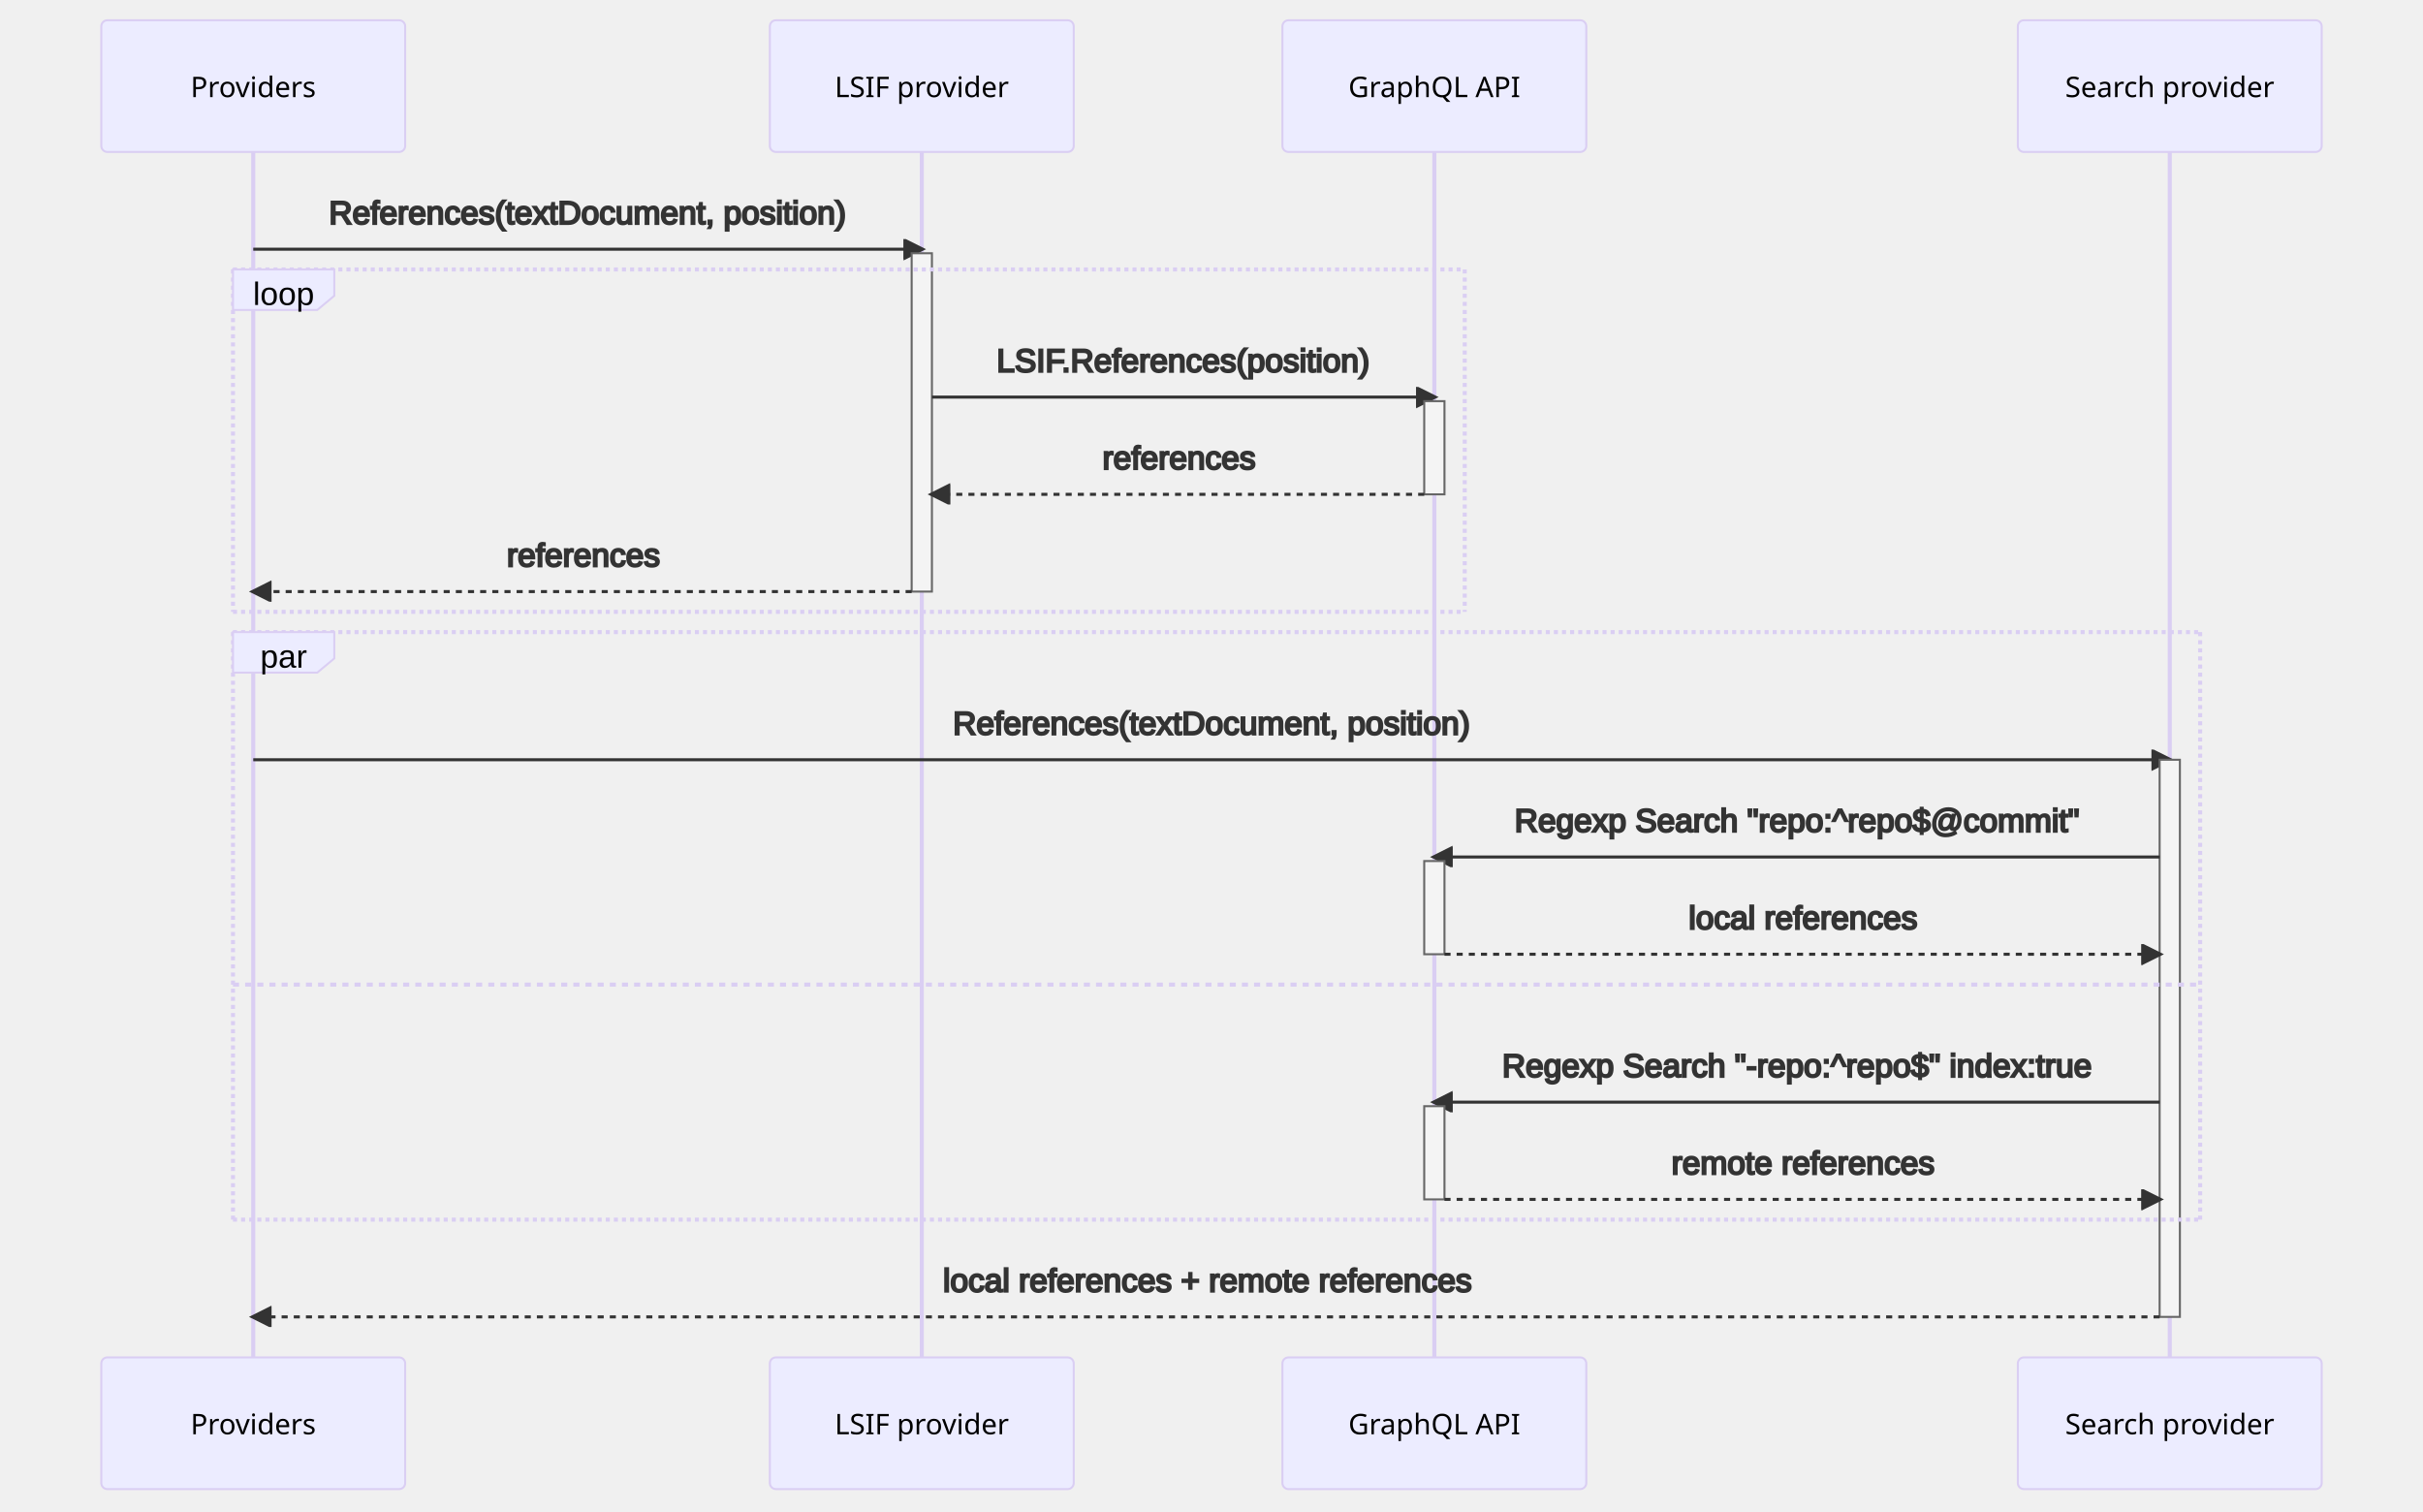
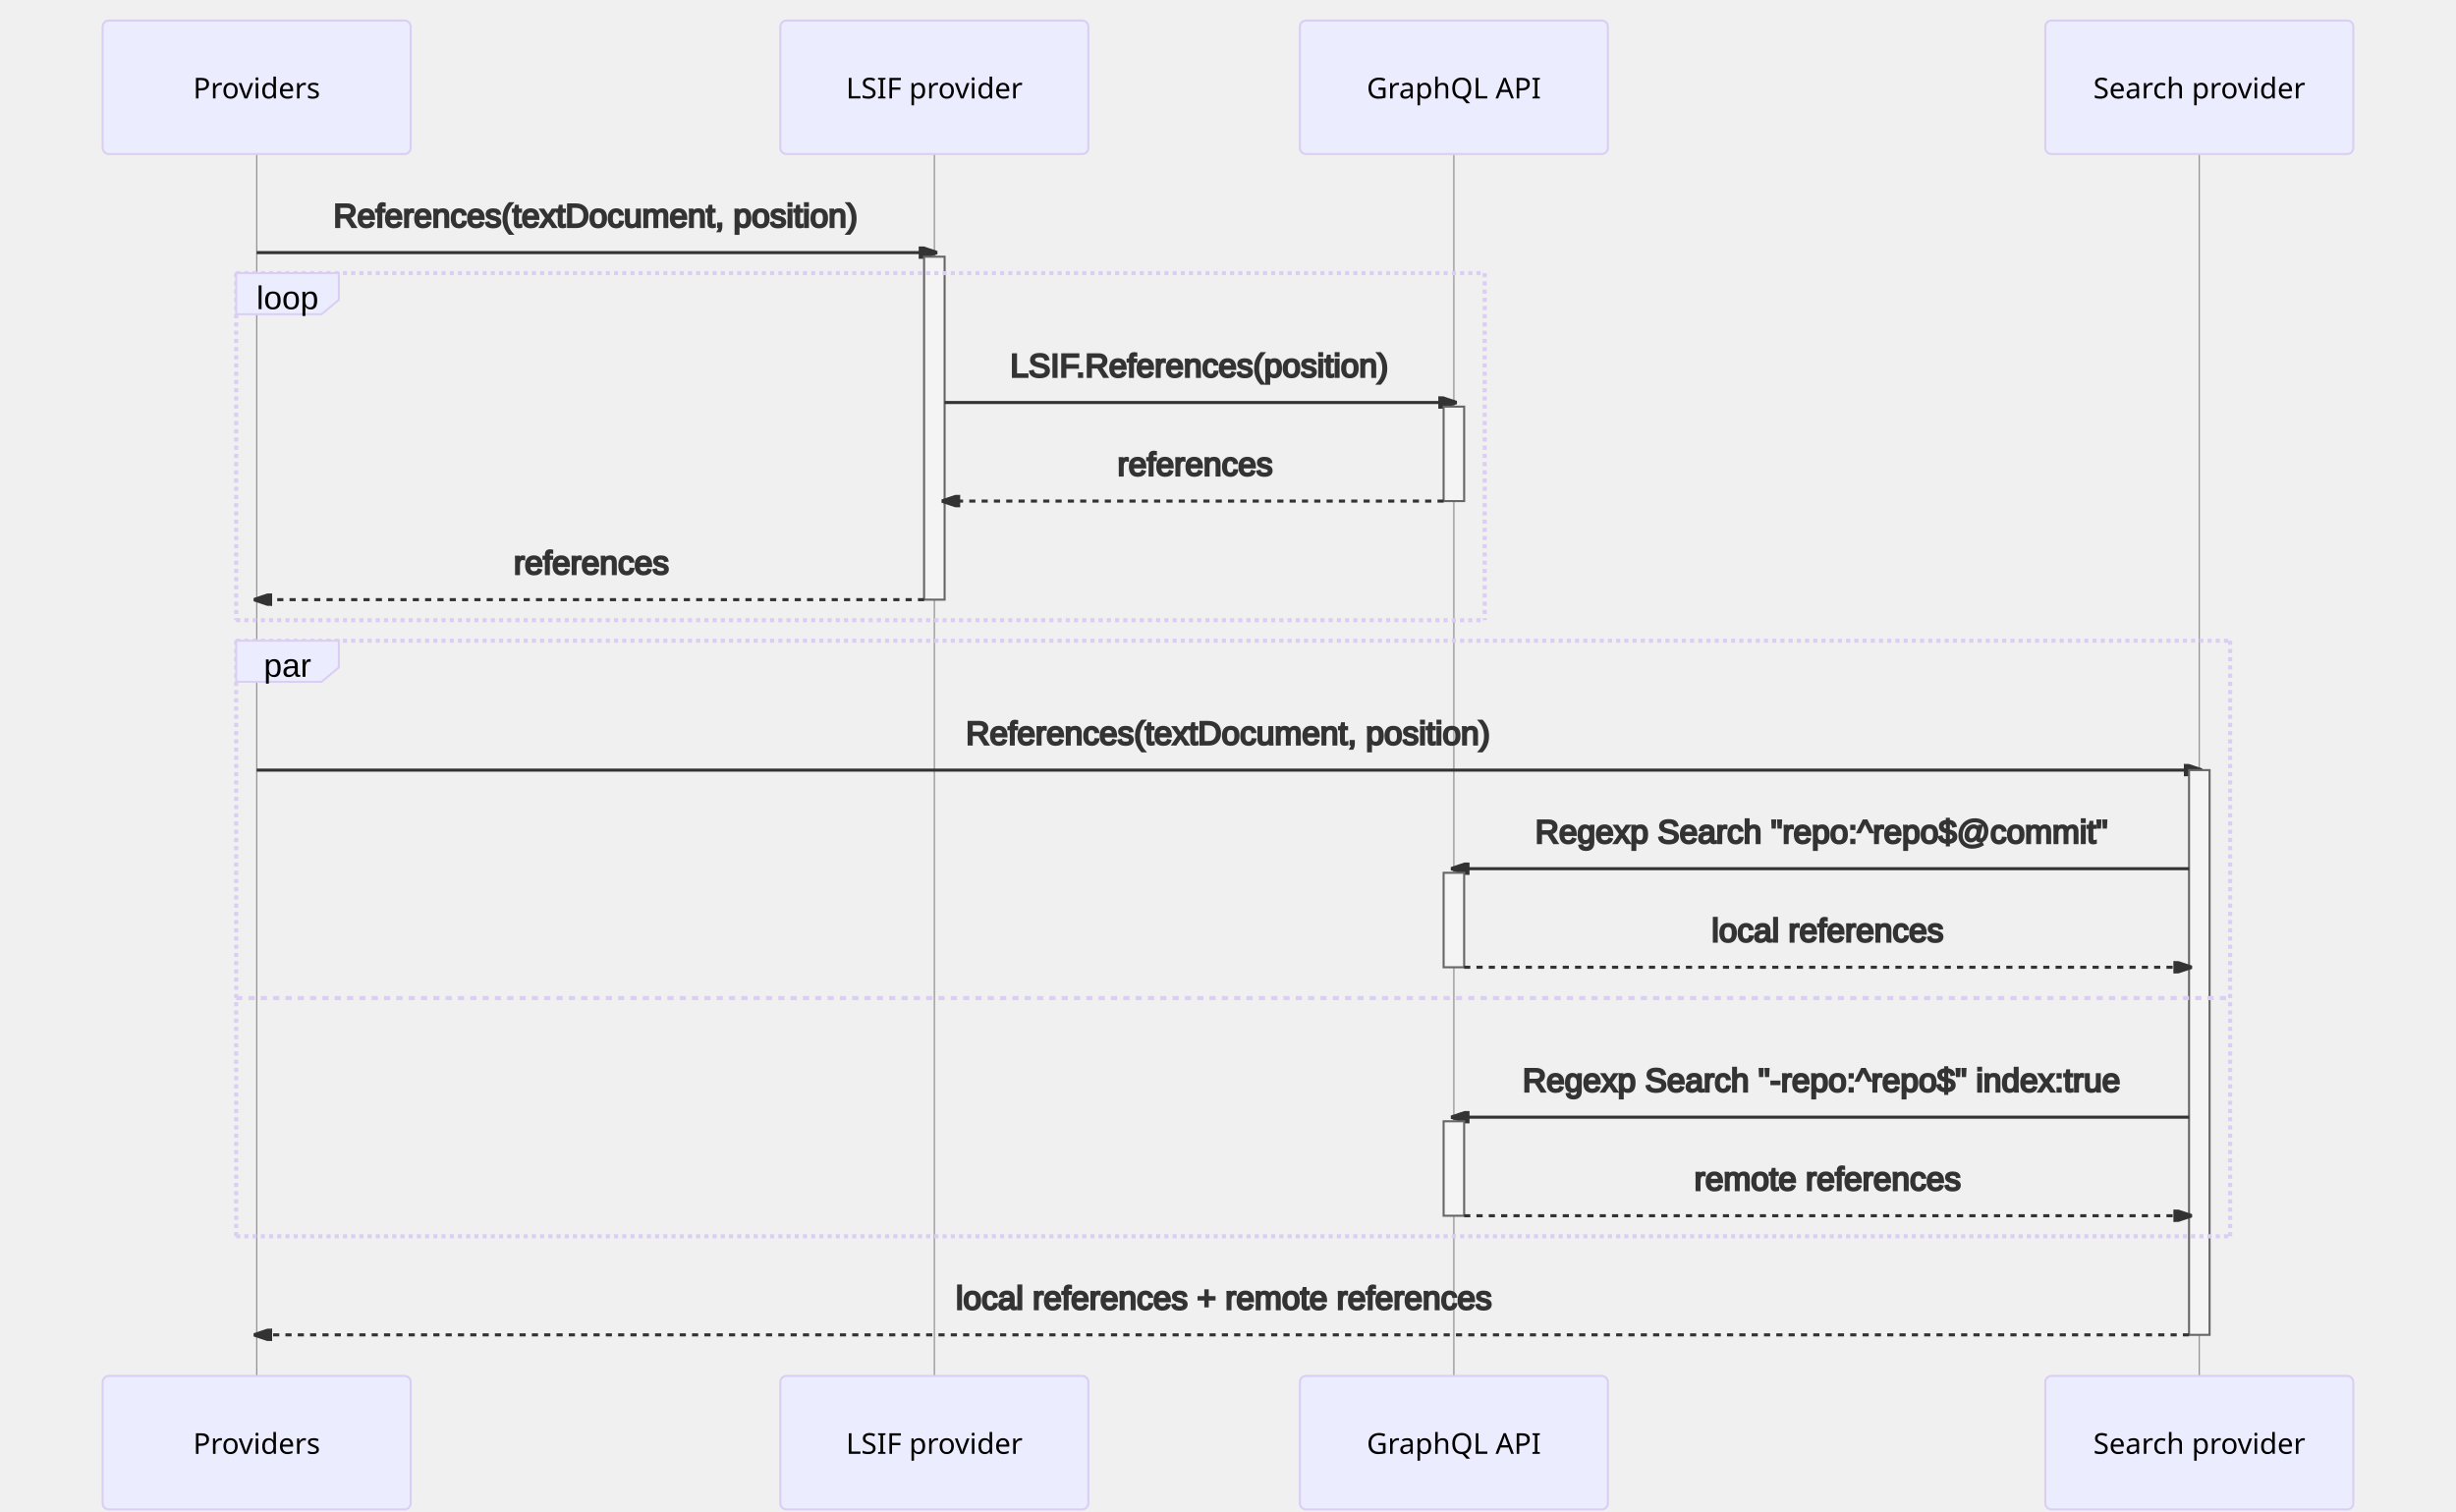
- <svg xmlns="http://www.w3.org/2000/svg" id="mermaid-extension-references" width="100%" height="746" style="max-width: 1196px;" viewBox="-50 -10 1196 746">
-   <style>#mermaid-extension-references {font-family:"trebuchet ms",verdana,arial,sans-serif;font-size:16px;fill:#333;}#mermaid-extension-references .error-icon{fill:#552222;}#mermaid-extension-references .error-text{fill:#552222;stroke:#552222;}#mermaid-extension-references .edge-thickness-normal{stroke-width:2px;}#mermaid-extension-references .edge-thickness-thick{stroke-width:3.5px;}#mermaid-extension-references .edge-pattern-solid{stroke-dasharray:0;}#mermaid-extension-references .edge-pattern-dashed{stroke-dasharray:3;}#mermaid-extension-references .edge-pattern-dotted{stroke-dasharray:2;}#mermaid-extension-references .marker{fill:#333333;stroke:#333333;}#mermaid-extension-references .marker.cross{stroke:#333333;}#mermaid-extension-references svg{font-family:"trebuchet ms",verdana,arial,sans-serif;font-size:16px;}#mermaid-extension-references .actor{stroke:hsl(259.626, 59.777%, 87.902%);fill:#ECECFF;}#mermaid-extension-references text.actor&gt;tspan{fill:black;stroke:none;}#mermaid-extension-references .actor-line{stroke:grey;}#mermaid-extension-references .messageLine0{stroke-width:1.5;stroke-dasharray:none;stroke:#333;}#mermaid-extension-references .messageLine1{stroke-width:1.5;stroke-dasharray:2,2;stroke:#333;}#mermaid-extension-references #arrowhead path{fill:#333;stroke:#333;}#mermaid-extension-references .sequenceNumber{fill:white;}#mermaid-extension-references #sequencenumber{fill:#333;}#mermaid-extension-references #crosshead path{fill:#333;stroke:#333;}#mermaid-extension-references .messageText{fill:#333;stroke:#333;}#mermaid-extension-references .labelBox{stroke:hsl(259.626, 59.777%, 87.902%);fill:#ECECFF;}#mermaid-extension-references .labelText,#mermaid-extension-references .labelText&gt;tspan{fill:black;stroke:none;}#mermaid-extension-references .loopText,#mermaid-extension-references .loopText&gt;tspan{fill:black;stroke:none;}#mermaid-extension-references .loopLine{stroke-width:2px;stroke-dasharray:2,2;stroke:hsl(259.626, 59.777%, 87.902%);fill:hsl(259.626, 59.777%, 87.902%);}#mermaid-extension-references .note{stroke:#aaaa33;fill:#fff5ad;}#mermaid-extension-references .noteText,#mermaid-extension-references .noteText&gt;tspan{fill:black;stroke:none;}#mermaid-extension-references .activation0{fill:#f4f4f4;stroke:#666;}#mermaid-extension-references .activation1{fill:#f4f4f4;stroke:#666;}#mermaid-extension-references .activation2{fill:#f4f4f4;stroke:#666;}#mermaid-extension-references .actorPopupMenu{position:absolute;}#mermaid-extension-references .actorPopupMenuPanel{position:absolute;fill:#ECECFF;box-shadow:0px 8px 16px 0px rgba(0,0,0,0.2);filter:drop-shadow(3px 5px 2px rgb(0 0 0 / 0.4));}#mermaid-extension-references .actor-man line{stroke:hsl(259.626, 59.777%, 87.902%);fill:#ECECFF;}#mermaid-extension-references .actor-man circle,#mermaid-extension-references line{stroke:hsl(259.626, 59.777%, 87.902%);fill:#ECECFF;stroke-width:2px;}#mermaid-extension-references :root{--mermaid-font-family:"trebuchet ms",verdana,arial,sans-serif;}</style>
+ <svg xmlns="http://www.w3.org/2000/svg" id="mermaid-extension-references" width="100%" height="100%" style="max-width:1196px;" viewBox="-50 -10 1196 736">
+   <style>#mermaid-extension-references{font-family:"trebuchet ms",verdana,arial;font-size:16px;fill:#333;}#mermaid-extension-references .error-icon{fill:#552222;}#mermaid-extension-references .error-text{fill:#552222;stroke:#552222;}#mermaid-extension-references .edge-thickness-normal{stroke-width:2px;}#mermaid-extension-references .edge-thickness-thick{stroke-width:3.5px;}#mermaid-extension-references .edge-pattern-solid{stroke-dasharray:0;}#mermaid-extension-references .edge-pattern-dashed{stroke-dasharray:3;}#mermaid-extension-references .edge-pattern-dotted{stroke-dasharray:2;}#mermaid-extension-references .marker{fill:#333333;}#mermaid-extension-references .marker.cross{stroke:#333333;}#mermaid-extension-references svg{font-family:"trebuchet ms",verdana,arial;font-size:16px;}#mermaid-extension-references .actor{stroke:hsl(259.626,59.777%,87.902%);fill:#ECECFF;}#mermaid-extension-references text.actor &gt; tspan{fill:black;stroke:none;}#mermaid-extension-references .actor-line{stroke:grey;}#mermaid-extension-references .messageLine0{stroke-width:1.5;stroke-dasharray:none;stroke:#333;}#mermaid-extension-references .messageLine1{stroke-width:1.5;stroke-dasharray:2,2;stroke:#333;}#mermaid-extension-references #arrowhead path{fill:#333;stroke:#333;}#mermaid-extension-references .sequenceNumber{fill:white;}#mermaid-extension-references #sequencenumber{fill:#333;}#mermaid-extension-references #crosshead path{fill:#333;stroke:#333;}#mermaid-extension-references .messageText{fill:#333;stroke:#333;}#mermaid-extension-references .labelBox{stroke:hsl(259.626,59.777%,87.902%);fill:#ECECFF;}#mermaid-extension-references .labelText,#mermaid-extension-references .labelText &gt; tspan{fill:black;stroke:none;}#mermaid-extension-references .loopText,#mermaid-extension-references .loopText &gt; tspan{fill:black;stroke:none;}#mermaid-extension-references .loopLine{stroke-width:2px;stroke-dasharray:2,2;stroke:hsl(259.626,59.777%,87.902%);fill:hsl(259.626,59.777%,87.902%);}#mermaid-extension-references .note{stroke:#aaaa33;fill:#fff5ad;}#mermaid-extension-references .noteText,#mermaid-extension-references .noteText &gt; tspan{fill:black;stroke:none;}#mermaid-extension-references .activation0{fill:#f4f4f4;stroke:#666;}#mermaid-extension-references .activation1{fill:#f4f4f4;stroke:#666;}#mermaid-extension-references .activation2{fill:#f4f4f4;stroke:#666;}#mermaid-extension-references:root{--mermaid-font-family:"trebuchet ms",verdana,arial;}#mermaid-extension-references sequence{fill:apa;}</style>
  <g />
-   <defs>
-     <symbol id="computer" width="24" height="24">
-       <path transform="scale(.5)" d="M2 2v13h20v-13h-20zm18 11h-16v-9h16v9zm-10.228 6l.466-1h3.524l.467 1h-4.457zm14.228 3h-24l2-6h2.104l-1.33 4h18.45l-1.297-4h2.073l2 6zm-5-10h-14v-7h14v7z" />
-     </symbol>
-   </defs>
-   <defs>
-     <symbol id="database" fill-rule="evenodd" clip-rule="evenodd">
-       <path transform="scale(.5)" d="M12.258.001l.256.004.255.005.253.008.251.01.249.012.247.015.246.016.242.019.241.02.239.023.236.024.233.027.231.028.229.031.225.032.223.034.22.036.217.038.214.04.211.041.208.043.205.045.201.046.198.048.194.05.191.051.187.053.183.054.18.056.175.057.172.059.168.06.163.061.16.063.155.064.15.066.074.033.073.033.071.034.07.034.069.035.068.035.067.035.066.035.064.036.064.036.062.036.06.036.06.037.058.037.058.037.055.038.055.038.053.038.052.038.051.039.05.039.048.039.047.039.045.04.044.04.043.04.041.04.04.041.039.041.037.041.036.041.034.041.033.042.032.042.03.042.029.042.027.042.026.043.024.043.023.043.021.043.02.043.018.044.017.043.015.044.013.044.012.044.011.045.009.044.007.045.006.045.004.045.002.045.001.045v17l-.001.045-.002.045-.004.045-.006.045-.007.045-.009.044-.011.045-.012.044-.013.044-.015.044-.017.043-.018.044-.02.043-.021.043-.023.043-.024.043-.026.043-.027.042-.029.042-.03.042-.032.042-.033.042-.034.041-.036.041-.037.041-.039.041-.04.041-.041.04-.043.04-.044.04-.045.04-.047.039-.048.039-.05.039-.051.039-.052.038-.053.038-.055.038-.055.038-.058.037-.058.037-.06.037-.06.036-.062.036-.064.036-.064.036-.066.035-.067.035-.068.035-.069.035-.07.034-.071.034-.073.033-.074.033-.15.066-.155.064-.16.063-.163.061-.168.06-.172.059-.175.057-.18.056-.183.054-.187.053-.191.051-.194.05-.198.048-.201.046-.205.045-.208.043-.211.041-.214.04-.217.038-.22.036-.223.034-.225.032-.229.031-.231.028-.233.027-.236.024-.239.023-.241.02-.242.019-.246.016-.247.015-.249.012-.251.01-.253.008-.255.005-.256.004-.258.001-.258-.001-.256-.004-.255-.005-.253-.008-.251-.01-.249-.012-.247-.015-.245-.016-.243-.019-.241-.02-.238-.023-.236-.024-.234-.027-.231-.028-.228-.031-.226-.032-.223-.034-.22-.036-.217-.038-.214-.04-.211-.041-.208-.043-.204-.045-.201-.046-.198-.048-.195-.05-.19-.051-.187-.053-.184-.054-.179-.056-.176-.057-.172-.059-.167-.06-.164-.061-.159-.063-.155-.064-.151-.066-.074-.033-.072-.033-.072-.034-.07-.034-.069-.035-.068-.035-.067-.035-.066-.035-.064-.036-.063-.036-.062-.036-.061-.036-.06-.037-.058-.037-.057-.037-.056-.038-.055-.038-.053-.038-.052-.038-.051-.039-.049-.039-.049-.039-.046-.039-.046-.04-.044-.04-.043-.04-.041-.04-.04-.041-.039-.041-.037-.041-.036-.041-.034-.041-.033-.042-.032-.042-.03-.042-.029-.042-.027-.042-.026-.043-.024-.043-.023-.043-.021-.043-.02-.043-.018-.044-.017-.043-.015-.044-.013-.044-.012-.044-.011-.045-.009-.044-.007-.045-.006-.045-.004-.045-.002-.045-.001-.045v-17l.001-.045.002-.045.004-.045.006-.045.007-.045.009-.044.011-.045.012-.044.013-.044.015-.044.017-.043.018-.044.02-.043.021-.043.023-.043.024-.043.026-.043.027-.042.029-.042.03-.042.032-.042.033-.042.034-.041.036-.041.037-.041.039-.041.04-.041.041-.04.043-.04.044-.04.046-.04.046-.039.049-.039.049-.039.051-.039.052-.038.053-.038.055-.038.056-.038.057-.037.058-.037.06-.037.061-.036.062-.036.063-.036.064-.036.066-.035.067-.035.068-.035.069-.035.07-.034.072-.034.072-.033.074-.033.151-.066.155-.064.159-.063.164-.061.167-.06.172-.059.176-.057.179-.056.184-.054.187-.053.19-.051.195-.05.198-.048.201-.046.204-.045.208-.043.211-.041.214-.04.217-.038.22-.036.223-.034.226-.032.228-.031.231-.028.234-.027.236-.024.238-.023.241-.02.243-.019.245-.016.247-.015.249-.012.251-.01.253-.008.255-.005.256-.004.258-.001.258.001zm-9.258 20.499v.01l.001.021.003.021.004.022.005.021.006.022.007.022.009.023.01.022.011.023.012.023.013.023.015.023.016.024.017.023.018.024.019.024.021.024.022.025.023.024.024.025.052.049.056.05.061.051.066.051.07.051.075.051.079.052.084.052.088.052.092.052.097.052.102.051.105.052.11.052.114.051.119.051.123.051.127.05.131.05.135.05.139.048.144.049.147.047.152.047.155.047.16.045.163.045.167.043.171.043.176.041.178.041.183.039.187.039.19.037.194.035.197.035.202.033.204.031.209.03.212.029.216.027.219.025.222.024.226.021.23.02.233.018.236.016.24.015.243.012.246.01.249.008.253.005.256.004.259.001.26-.001.257-.004.254-.005.25-.008.247-.011.244-.012.241-.014.237-.016.233-.018.231-.021.226-.021.224-.024.22-.026.216-.027.212-.028.21-.031.205-.031.202-.034.198-.034.194-.036.191-.037.187-.039.183-.04.179-.04.175-.042.172-.043.168-.044.163-.045.16-.046.155-.046.152-.047.148-.048.143-.049.139-.049.136-.05.131-.05.126-.05.123-.051.118-.052.114-.051.11-.052.106-.052.101-.052.096-.052.092-.052.088-.053.083-.051.079-.052.074-.052.07-.051.065-.051.06-.051.056-.05.051-.05.023-.024.023-.025.021-.024.02-.024.019-.024.018-.024.017-.024.015-.023.014-.024.013-.023.012-.023.01-.023.01-.022.008-.022.006-.022.006-.022.004-.022.004-.021.001-.021.001-.021v-4.127l-.077.055-.08.053-.083.054-.085.053-.087.052-.09.052-.093.051-.095.05-.097.05-.1.049-.102.049-.105.048-.106.047-.109.047-.111.046-.114.045-.115.045-.118.044-.12.043-.122.042-.124.042-.126.041-.128.04-.13.04-.132.038-.134.038-.135.037-.138.037-.139.035-.142.035-.143.034-.144.033-.147.032-.148.031-.15.03-.151.03-.153.029-.154.027-.156.027-.158.026-.159.025-.161.024-.162.023-.163.022-.165.021-.166.02-.167.019-.169.018-.169.017-.171.016-.173.015-.173.014-.175.013-.175.012-.177.011-.178.01-.179.008-.179.008-.181.006-.182.005-.182.004-.184.003-.184.002h-.37l-.184-.002-.184-.003-.182-.004-.182-.005-.181-.006-.179-.008-.179-.008-.178-.01-.176-.011-.176-.012-.175-.013-.173-.014-.172-.015-.171-.016-.17-.017-.169-.018-.167-.019-.166-.02-.165-.021-.163-.022-.162-.023-.161-.024-.159-.025-.157-.026-.156-.027-.155-.027-.153-.029-.151-.03-.15-.03-.148-.031-.146-.032-.145-.033-.143-.034-.141-.035-.14-.035-.137-.037-.136-.037-.134-.038-.132-.038-.13-.04-.128-.04-.126-.041-.124-.042-.122-.042-.12-.044-.117-.043-.116-.045-.113-.045-.112-.046-.109-.047-.106-.047-.105-.048-.102-.049-.1-.049-.097-.05-.095-.05-.093-.052-.09-.051-.087-.052-.085-.053-.083-.054-.08-.054-.077-.054v4.127zm0-5.654v.011l.001.021.003.021.004.021.005.022.006.022.007.022.009.022.01.022.011.023.012.023.013.023.015.024.016.023.017.024.018.024.019.024.021.024.022.024.023.025.024.024.052.05.056.05.061.05.066.051.07.051.075.052.079.051.084.052.088.052.092.052.097.052.102.052.105.052.11.051.114.051.119.052.123.05.127.051.131.05.135.049.139.049.144.048.147.048.152.047.155.046.16.045.163.045.167.044.171.042.176.042.178.04.183.04.187.038.19.037.194.036.197.034.202.033.204.032.209.03.212.028.216.027.219.025.222.024.226.022.23.02.233.018.236.016.24.014.243.012.246.01.249.008.253.006.256.003.259.001.26-.001.257-.003.254-.006.25-.008.247-.01.244-.012.241-.015.237-.016.233-.018.231-.02.226-.022.224-.024.22-.025.216-.027.212-.029.21-.03.205-.032.202-.033.198-.035.194-.036.191-.037.187-.039.183-.039.179-.041.175-.042.172-.043.168-.044.163-.045.16-.045.155-.047.152-.047.148-.048.143-.048.139-.05.136-.049.131-.05.126-.051.123-.051.118-.051.114-.052.11-.052.106-.052.101-.052.096-.052.092-.052.088-.052.083-.052.079-.052.074-.051.07-.052.065-.051.06-.05.056-.051.051-.049.023-.025.023-.024.021-.025.02-.024.019-.024.018-.024.017-.024.015-.023.014-.023.013-.024.012-.022.01-.023.01-.023.008-.022.006-.022.006-.022.004-.021.004-.022.001-.021.001-.021v-4.139l-.077.054-.08.054-.083.054-.085.052-.087.053-.09.051-.093.051-.095.051-.097.05-.1.049-.102.049-.105.048-.106.047-.109.047-.111.046-.114.045-.115.044-.118.044-.12.044-.122.042-.124.042-.126.041-.128.04-.13.039-.132.039-.134.038-.135.037-.138.036-.139.036-.142.035-.143.033-.144.033-.147.033-.148.031-.15.03-.151.03-.153.028-.154.028-.156.027-.158.026-.159.025-.161.024-.162.023-.163.022-.165.021-.166.02-.167.019-.169.018-.169.017-.171.016-.173.015-.173.014-.175.013-.175.012-.177.011-.178.009-.179.009-.179.007-.181.007-.182.005-.182.004-.184.003-.184.002h-.37l-.184-.002-.184-.003-.182-.004-.182-.005-.181-.007-.179-.007-.179-.009-.178-.009-.176-.011-.176-.012-.175-.013-.173-.014-.172-.015-.171-.016-.17-.017-.169-.018-.167-.019-.166-.02-.165-.021-.163-.022-.162-.023-.161-.024-.159-.025-.157-.026-.156-.027-.155-.028-.153-.028-.151-.03-.15-.03-.148-.031-.146-.033-.145-.033-.143-.033-.141-.035-.14-.036-.137-.036-.136-.037-.134-.038-.132-.039-.13-.039-.128-.04-.126-.041-.124-.042-.122-.043-.12-.043-.117-.044-.116-.044-.113-.046-.112-.046-.109-.046-.106-.047-.105-.048-.102-.049-.1-.049-.097-.05-.095-.051-.093-.051-.09-.051-.087-.053-.085-.052-.083-.054-.08-.054-.077-.054v4.139zm0-5.666v.011l.001.02.003.022.004.021.005.022.006.021.007.022.009.023.01.022.011.023.012.023.013.023.015.023.016.024.017.024.018.023.019.024.021.025.022.024.023.024.024.025.052.05.056.05.061.05.066.051.07.051.075.052.079.051.084.052.088.052.092.052.097.052.102.052.105.051.11.052.114.051.119.051.123.051.127.05.131.05.135.05.139.049.144.048.147.048.152.047.155.046.16.045.163.045.167.043.171.043.176.042.178.04.183.04.187.038.19.037.194.036.197.034.202.033.204.032.209.03.212.028.216.027.219.025.222.024.226.021.23.02.233.018.236.017.24.014.243.012.246.01.249.008.253.006.256.003.259.001.26-.001.257-.003.254-.006.25-.008.247-.01.244-.013.241-.014.237-.016.233-.018.231-.02.226-.022.224-.024.22-.025.216-.027.212-.029.21-.03.205-.032.202-.033.198-.035.194-.036.191-.037.187-.039.183-.039.179-.041.175-.042.172-.043.168-.044.163-.045.16-.045.155-.047.152-.047.148-.048.143-.049.139-.049.136-.049.131-.051.126-.05.123-.051.118-.052.114-.051.11-.052.106-.052.101-.052.096-.052.092-.052.088-.052.083-.052.079-.052.074-.052.07-.051.065-.051.06-.051.056-.05.051-.049.023-.025.023-.025.021-.024.02-.024.019-.024.018-.024.017-.024.015-.023.014-.024.013-.023.012-.023.01-.022.01-.023.008-.022.006-.022.006-.022.004-.022.004-.021.001-.021.001-.021v-4.153l-.077.054-.08.054-.083.053-.085.053-.087.053-.09.051-.093.051-.095.051-.097.05-.1.049-.102.048-.105.048-.106.048-.109.046-.111.046-.114.046-.115.044-.118.044-.12.043-.122.043-.124.042-.126.041-.128.04-.13.039-.132.039-.134.038-.135.037-.138.036-.139.036-.142.034-.143.034-.144.033-.147.032-.148.032-.15.03-.151.03-.153.028-.154.028-.156.027-.158.026-.159.024-.161.024-.162.023-.163.023-.165.021-.166.02-.167.019-.169.018-.169.017-.171.016-.173.015-.173.014-.175.013-.175.012-.177.01-.178.01-.179.009-.179.007-.181.006-.182.006-.182.004-.184.003-.184.001-.185.001-.185-.001-.184-.001-.184-.003-.182-.004-.182-.006-.181-.006-.179-.007-.179-.009-.178-.01-.176-.01-.176-.012-.175-.013-.173-.014-.172-.015-.171-.016-.17-.017-.169-.018-.167-.019-.166-.02-.165-.021-.163-.023-.162-.023-.161-.024-.159-.024-.157-.026-.156-.027-.155-.028-.153-.028-.151-.03-.15-.03-.148-.032-.146-.032-.145-.033-.143-.034-.141-.034-.14-.036-.137-.036-.136-.037-.134-.038-.132-.039-.13-.039-.128-.041-.126-.041-.124-.041-.122-.043-.12-.043-.117-.044-.116-.044-.113-.046-.112-.046-.109-.046-.106-.048-.105-.048-.102-.048-.1-.05-.097-.049-.095-.051-.093-.051-.09-.052-.087-.052-.085-.053-.083-.053-.08-.054-.077-.054v4.153zm8.74-8.179l-.257.004-.254.005-.25.008-.247.011-.244.012-.241.014-.237.016-.233.018-.231.021-.226.022-.224.023-.22.026-.216.027-.212.028-.21.031-.205.032-.202.033-.198.034-.194.036-.191.038-.187.038-.183.04-.179.041-.175.042-.172.043-.168.043-.163.045-.16.046-.155.046-.152.048-.148.048-.143.048-.139.049-.136.05-.131.05-.126.051-.123.051-.118.051-.114.052-.11.052-.106.052-.101.052-.096.052-.092.052-.088.052-.083.052-.079.052-.074.051-.07.052-.065.051-.06.05-.056.05-.051.05-.023.025-.023.024-.021.024-.02.025-.019.024-.018.024-.017.023-.015.024-.014.023-.013.023-.012.023-.01.023-.01.022-.008.022-.006.023-.006.021-.004.022-.004.021-.001.021-.001.021.001.021.001.021.004.021.004.022.006.021.006.023.008.022.01.022.01.023.012.023.013.023.014.023.015.024.017.023.018.024.019.024.02.025.021.024.023.024.023.025.051.05.056.05.06.05.065.051.07.052.074.051.079.052.083.052.088.052.092.052.096.052.101.052.106.052.11.052.114.052.118.051.123.051.126.051.131.05.136.05.139.049.143.048.148.048.152.048.155.046.16.046.163.045.168.043.172.043.175.042.179.041.183.04.187.038.191.038.194.036.198.034.202.033.205.032.21.031.212.028.216.027.22.026.224.023.226.022.231.021.233.018.237.016.241.014.244.012.247.011.25.008.254.005.257.004.26.001.26-.001.257-.004.254-.005.25-.008.247-.011.244-.012.241-.014.237-.016.233-.018.231-.021.226-.022.224-.023.22-.026.216-.027.212-.028.21-.031.205-.032.202-.033.198-.034.194-.036.191-.038.187-.038.183-.04.179-.041.175-.042.172-.043.168-.043.163-.045.16-.046.155-.046.152-.048.148-.048.143-.048.139-.049.136-.05.131-.05.126-.051.123-.051.118-.051.114-.052.11-.052.106-.052.101-.052.096-.052.092-.052.088-.052.083-.052.079-.052.074-.051.07-.052.065-.051.06-.05.056-.05.051-.05.023-.025.023-.024.021-.024.02-.025.019-.024.018-.024.017-.023.015-.024.014-.023.013-.023.012-.023.01-.023.01-.022.008-.022.006-.023.006-.021.004-.022.004-.021.001-.021.001-.021-.001-.021-.001-.021-.004-.021-.004-.022-.006-.021-.006-.023-.008-.022-.01-.022-.01-.023-.012-.023-.013-.023-.014-.023-.015-.024-.017-.023-.018-.024-.019-.024-.02-.025-.021-.024-.023-.024-.023-.025-.051-.05-.056-.05-.06-.05-.065-.051-.07-.052-.074-.051-.079-.052-.083-.052-.088-.052-.092-.052-.096-.052-.101-.052-.106-.052-.11-.052-.114-.052-.118-.051-.123-.051-.126-.051-.131-.05-.136-.05-.139-.049-.143-.048-.148-.048-.152-.048-.155-.046-.16-.046-.163-.045-.168-.043-.172-.043-.175-.042-.179-.041-.183-.04-.187-.038-.191-.038-.194-.036-.198-.034-.202-.033-.205-.032-.21-.031-.212-.028-.216-.027-.22-.026-.224-.023-.226-.022-.231-.021-.233-.018-.237-.016-.241-.014-.244-.012-.247-.011-.25-.008-.254-.005-.257-.004-.26-.001-.26.001z" />
-     </symbol>
-   </defs>
-   <defs>
-     <symbol id="clock" width="24" height="24">
-       <path transform="scale(.5)" d="M12 2c5.514 0 10 4.486 10 10s-4.486 10-10 10-10-4.486-10-10 4.486-10 10-10zm0-2c-6.627 0-12 5.373-12 12s5.373 12 12 12 12-5.373 12-12-5.373-12-12-12zm5.848 12.459c.202.038.202.333.001.372-1.907.361-6.045 1.111-6.547 1.111-.719 0-1.301-.582-1.301-1.301 0-.512.77-5.447 1.125-7.445.034-.192.312-.181.343.014l.985 6.238 5.394 1.011z" />
-     </symbol>
-   </defs>
  <g>
-     <line id="actor0" x1="75" y1="5" x2="75" y2="680" class="200" stroke-width="0.5px" stroke="#999" />
-     <g id="root-0">
-       <rect x="0" y="0" fill="#eaeaea" stroke="#666" width="150" height="65" rx="3" ry="3" class="actor" />
-       <text x="75" y="32.5" dominant-baseline="central" alignment-baseline="central" class="actor" style="text-anchor: middle; font-size: 14px; font-weight: 400; font-family: Open-Sans, sans-serif;">
-         <tspan x="75" dy="0">Providers</tspan>
-       </text>
-     </g>
+     <line id="actor0" x1="75" y1="5" x2="75" y2="725" class="actor-line" stroke-width="0.5px" stroke="#999" />
+     <rect x="0" y="0" fill="#eaeaea" stroke="#666" width="150" height="65" rx="3" ry="3" class="actor" />
+     <text x="75" y="32.5" dominant-baseline="central" alignment-baseline="central" class="actor" style="text-anchor: middle; font-size: 14px; font-weight: 400; font-family: Open-Sans, sans-serif;">
+       <tspan x="75" dy="0">Providers</tspan>
+     </text>
  </g>
  <g>
-     <line id="actor1" x1="405" y1="5" x2="405" y2="680" class="200" stroke-width="0.5px" stroke="#999" />
-     <g id="root-1">
-       <rect x="330" y="0" fill="#eaeaea" stroke="#666" width="150" height="65" rx="3" ry="3" class="actor" />
-       <text x="405" y="32.5" dominant-baseline="central" alignment-baseline="central" class="actor" style="text-anchor: middle; font-size: 14px; font-weight: 400; font-family: Open-Sans, sans-serif;">
-         <tspan x="405" dy="0">LSIF provider</tspan>
-       </text>
-     </g>
+     <line id="actor1" x1="405" y1="5" x2="405" y2="725" class="actor-line" stroke-width="0.5px" stroke="#999" />
+     <rect x="330" y="0" fill="#eaeaea" stroke="#666" width="150" height="65" rx="3" ry="3" class="actor" />
+     <text x="405" y="32.5" dominant-baseline="central" alignment-baseline="central" class="actor" style="text-anchor: middle; font-size: 14px; font-weight: 400; font-family: Open-Sans, sans-serif;">
+       <tspan x="405" dy="0">LSIF provider</tspan>
+     </text>
  </g>
  <g>
-     <line id="actor2" x1="658" y1="5" x2="658" y2="680" class="200" stroke-width="0.5px" stroke="#999" />
-     <g id="root-2">
-       <rect x="583" y="0" fill="#eaeaea" stroke="#666" width="150" height="65" rx="3" ry="3" class="actor" />
-       <text x="658" y="32.5" dominant-baseline="central" alignment-baseline="central" class="actor" style="text-anchor: middle; font-size: 14px; font-weight: 400; font-family: Open-Sans, sans-serif;">
-         <tspan x="658" dy="0">GraphQL API</tspan>
-       </text>
-     </g>
+     <line id="actor2" x1="658" y1="5" x2="658" y2="725" class="actor-line" stroke-width="0.5px" stroke="#999" />
+     <rect x="583" y="0" fill="#eaeaea" stroke="#666" width="150" height="65" rx="3" ry="3" class="actor" />
+     <text x="658" y="32.5" dominant-baseline="central" alignment-baseline="central" class="actor" style="text-anchor: middle; font-size: 14px; font-weight: 400; font-family: Open-Sans, sans-serif;">
+       <tspan x="658" dy="0">GraphQL API</tspan>
+     </text>
  </g>
  <g>
-     <line id="actor3" x1="1021" y1="5" x2="1021" y2="680" class="200" stroke-width="0.5px" stroke="#999" />
-     <g id="root-3">
-       <rect x="946" y="0" fill="#eaeaea" stroke="#666" width="150" height="65" rx="3" ry="3" class="actor" />
-       <text x="1021" y="32.5" dominant-baseline="central" alignment-baseline="central" class="actor" style="text-anchor: middle; font-size: 14px; font-weight: 400; font-family: Open-Sans, sans-serif;">
-         <tspan x="1021" dy="0">Search provider</tspan>
-       </text>
-     </g>
+     <line id="actor3" x1="1021" y1="5" x2="1021" y2="725" class="actor-line" stroke-width="0.5px" stroke="#999" />
+     <rect x="946" y="0" fill="#eaeaea" stroke="#666" width="150" height="65" rx="3" ry="3" class="actor" />
+     <text x="1021" y="32.5" dominant-baseline="central" alignment-baseline="central" class="actor" style="text-anchor: middle; font-size: 14px; font-weight: 400; font-family: Open-Sans, sans-serif;">
+       <tspan x="1021" dy="0">Search provider</tspan>
+     </text>
  </g>
  <defs>
-     <marker id="arrowhead" refX="9" refY="5" markerUnits="userSpaceOnUse" markerWidth="12" markerHeight="12" orient="auto">
-       <path d="M 0 0 L 10 5 L 0 10 z" />
+     <marker id="arrowhead" refX="5" refY="2" markerWidth="6" markerHeight="4" orient="auto">
+       <path d="M 0,0 V 4 L6,2 Z" />
    </marker>
  </defs>
  <defs>
    <marker id="crosshead" markerWidth="15" markerHeight="8" orient="auto" refX="16" refY="4">
      <path fill="black" stroke="#000000" stroke-width="1px" d="M 9,2 V 6 L16,4 Z" style="stroke-dasharray: 0, 0;" />
      <path fill="none" stroke="#000000" stroke-width="1px" d="M 0,1 L 6,7 M 6,1 L 0,7" style="stroke-dasharray: 0, 0;" />
    </marker>
  </defs>
  <defs>
-     <marker id="filled-head" refX="18" refY="7" markerWidth="20" markerHeight="28" orient="auto">
-       <path d="M 18,7 L9,13 L14,7 L9,1 Z" />
-     </marker>
-   </defs>
-   <defs>
    <marker id="sequencenumber" refX="15" refY="15" markerWidth="60" markerHeight="40" orient="auto">
      <circle cx="15" cy="15" r="6" />
    </marker>
  </defs>
-   <text x="240" y="80" text-anchor="middle" dominant-baseline="middle" alignment-baseline="middle" class="messageText" dy="1em" style="font-family: &quot;trebuchet ms&quot;, verdana, arial, sans-serif; font-size: 16px; font-weight: 400;">References(textDocument, position)</text>
+   <text x="240" y="80" text-anchor="middle" dominant-baseline="middle" alignment-baseline="middle" class="messageText" dy="1em" style="font-family: &quot;trebuchet ms&quot;, verdana, arial; font-size: 16px; font-weight: 400;">References(textDocument, position)</text>
  <line x1="75" y1="113" x2="405" y2="113" class="messageLine0" stroke-width="2" stroke="none" marker-end="url(#arrowhead)" style="fill: none;" />
  <g>
    <rect x="400" y="115" fill="#EDF2AE" stroke="#666" width="10" height="167" rx="0" ry="0" class="activation0" />
  </g>
-   <text x="534" y="153" text-anchor="middle" dominant-baseline="middle" alignment-baseline="middle" class="messageText" dy="1em" style="font-family: &quot;trebuchet ms&quot;, verdana, arial, sans-serif; font-size: 16px; font-weight: 400;">LSIF.References(position)</text>
+   <text x="534" y="153" text-anchor="middle" dominant-baseline="middle" alignment-baseline="middle" class="messageText" dy="1em" style="font-family: &quot;trebuchet ms&quot;, verdana, arial; font-size: 16px; font-weight: 400;">LSIF.References(position)</text>
  <line x1="410" y1="186" x2="658" y2="186" class="messageLine0" stroke-width="2" stroke="none" marker-end="url(#arrowhead)" style="fill: none;" />
  <g>
    <rect x="653" y="188" fill="#EDF2AE" stroke="#666" width="10" height="46" rx="0" ry="0" class="activation0" />
  </g>
-   <text x="532" y="201" text-anchor="middle" dominant-baseline="middle" alignment-baseline="middle" class="messageText" dy="1em" style="font-family: &quot;trebuchet ms&quot;, verdana, arial, sans-serif; font-size: 16px; font-weight: 400;">references</text>
+   <text x="532" y="201" text-anchor="middle" dominant-baseline="middle" alignment-baseline="middle" class="messageText" dy="1em" style="font-family: &quot;trebuchet ms&quot;, verdana, arial; font-size: 16px; font-weight: 400;">references</text>
  <line x1="653" y1="234" x2="410" y2="234" class="messageLine1" stroke-width="2" stroke="none" marker-end="url(#arrowhead)" style="stroke-dasharray: 3, 3; fill: none;" />
-   <text x="238" y="249" text-anchor="middle" dominant-baseline="middle" alignment-baseline="middle" class="messageText" dy="1em" style="font-family: &quot;trebuchet ms&quot;, verdana, arial, sans-serif; font-size: 16px; font-weight: 400;">references</text>
+   <text x="238" y="249" text-anchor="middle" dominant-baseline="middle" alignment-baseline="middle" class="messageText" dy="1em" style="font-family: &quot;trebuchet ms&quot;, verdana, arial; font-size: 16px; font-weight: 400;">references</text>
  <line x1="400" y1="282" x2="75" y2="282" class="messageLine1" stroke-width="2" stroke="none" marker-end="url(#arrowhead)" style="stroke-dasharray: 3, 3; fill: none;" />
  <g>
    <line x1="65" y1="123" x2="673" y2="123" class="loopLine" />
    <line x1="673" y1="123" x2="673" y2="292" class="loopLine" />
    <line x1="65" y1="292" x2="673" y2="292" class="loopLine" />
    <line x1="65" y1="123" x2="65" y2="292" class="loopLine" />
    <polygon points="65,123 115,123 115,136 106.6,143 65,143" class="labelBox" />
-     <text x="90" y="136" text-anchor="middle" dominant-baseline="middle" alignment-baseline="middle" class="labelText" style="font-family: &quot;trebuchet ms&quot;, verdana, arial, sans-serif; font-size: 16px; font-weight: 400;">loop</text>
-     <text x="394" y="141" text-anchor="middle" class="loopText" style="font-family: &quot;trebuchet ms&quot;, verdana, arial, sans-serif; font-size: 16px; font-weight: 400;">
+     <text x="90" y="136" text-anchor="middle" dominant-baseline="middle" alignment-baseline="middle" class="labelText" style="font-family: &quot;trebuchet ms&quot;, verdana, arial; font-size: 16px; font-weight: 400;">loop</text>
+     <text x="394" y="141" text-anchor="middle" class="loopText" style="font-family: &quot;trebuchet ms&quot;, verdana, arial; font-size: 16px; font-weight: 400;">
      <tspan x="394" />
    </text>
  </g>
-   <text x="548" y="332" text-anchor="middle" dominant-baseline="middle" alignment-baseline="middle" class="messageText" dy="1em" style="font-family: &quot;trebuchet ms&quot;, verdana, arial, sans-serif; font-size: 16px; font-weight: 400;">References(textDocument, position)</text>
+   <text x="548" y="332" text-anchor="middle" dominant-baseline="middle" alignment-baseline="middle" class="messageText" dy="1em" style="font-family: &quot;trebuchet ms&quot;, verdana, arial; font-size: 16px; font-weight: 400;">References(textDocument, position)</text>
  <line x1="75" y1="365" x2="1021" y2="365" class="messageLine0" stroke-width="2" stroke="none" marker-end="url(#arrowhead)" style="fill: none;" />
  <g>
    <rect x="1016" y="365" fill="#EDF2AE" stroke="#666" width="10" height="275" rx="0" ry="0" class="activation0" />
  </g>
-   <text x="837" y="380" text-anchor="middle" dominant-baseline="middle" alignment-baseline="middle" class="messageText" dy="1em" style="font-family: &quot;trebuchet ms&quot;, verdana, arial, sans-serif; font-size: 16px; font-weight: 400;">Regexp Search "repo:^repo$@commit"</text>
+   <text x="837" y="380" text-anchor="middle" dominant-baseline="middle" alignment-baseline="middle" class="messageText" dy="1em" style="font-family: &quot;trebuchet ms&quot;, verdana, arial; font-size: 16px; font-weight: 400;">Regexp Search "repo:^repo$@commit"</text>
  <line x1="1016" y1="413" x2="658" y2="413" class="messageLine0" stroke-width="2" stroke="none" marker-end="url(#arrowhead)" style="fill: none;" />
  <g>
    <rect x="653" y="415" fill="#EDF2AE" stroke="#666" width="10" height="46" rx="0" ry="0" class="activation0" />
  </g>
-   <text x="840" y="428" text-anchor="middle" dominant-baseline="middle" alignment-baseline="middle" class="messageText" dy="1em" style="font-family: &quot;trebuchet ms&quot;, verdana, arial, sans-serif; font-size: 16px; font-weight: 400;">local references</text>
+   <text x="840" y="428" text-anchor="middle" dominant-baseline="middle" alignment-baseline="middle" class="messageText" dy="1em" style="font-family: &quot;trebuchet ms&quot;, verdana, arial; font-size: 16px; font-weight: 400;">local references</text>
  <line x1="663" y1="461" x2="1016" y2="461" class="messageLine1" stroke-width="2" stroke="none" marker-end="url(#arrowhead)" style="stroke-dasharray: 3, 3; fill: none;" />
-   <text x="837" y="501" text-anchor="middle" dominant-baseline="middle" alignment-baseline="middle" class="messageText" dy="1em" style="font-family: &quot;trebuchet ms&quot;, verdana, arial, sans-serif; font-size: 16px; font-weight: 400;">Regexp Search "-repo:^repo$" index:true</text>
+   <text x="837" y="501" text-anchor="middle" dominant-baseline="middle" alignment-baseline="middle" class="messageText" dy="1em" style="font-family: &quot;trebuchet ms&quot;, verdana, arial; font-size: 16px; font-weight: 400;">Regexp Search "-repo:^repo$" index:true</text>
  <line x1="1016" y1="534" x2="658" y2="534" class="messageLine0" stroke-width="2" stroke="none" marker-end="url(#arrowhead)" style="fill: none;" />
  <g>
    <rect x="653" y="536" fill="#EDF2AE" stroke="#666" width="10" height="46" rx="0" ry="0" class="activation0" />
  </g>
-   <text x="840" y="549" text-anchor="middle" dominant-baseline="middle" alignment-baseline="middle" class="messageText" dy="1em" style="font-family: &quot;trebuchet ms&quot;, verdana, arial, sans-serif; font-size: 16px; font-weight: 400;">remote references</text>
+   <text x="840" y="549" text-anchor="middle" dominant-baseline="middle" alignment-baseline="middle" class="messageText" dy="1em" style="font-family: &quot;trebuchet ms&quot;, verdana, arial; font-size: 16px; font-weight: 400;">remote references</text>
  <line x1="663" y1="582" x2="1016" y2="582" class="messageLine1" stroke-width="2" stroke="none" marker-end="url(#arrowhead)" style="stroke-dasharray: 3, 3; fill: none;" />
  <g>
    <line x1="65" y1="302" x2="1036" y2="302" class="loopLine" />
    <line x1="1036" y1="302" x2="1036" y2="592" class="loopLine" />
    <line x1="65" y1="592" x2="1036" y2="592" class="loopLine" />
    <line x1="65" y1="302" x2="65" y2="592" class="loopLine" />
    <line x1="65" y1="476" x2="1036" y2="476" class="loopLine" style="stroke-dasharray: 3, 3;" />
    <polygon points="65,302 115,302 115,315 106.6,322 65,322" class="labelBox" />
-     <text x="90" y="315" text-anchor="middle" dominant-baseline="middle" alignment-baseline="middle" class="labelText" style="font-family: &quot;trebuchet ms&quot;, verdana, arial, sans-serif; font-size: 16px; font-weight: 400;">par</text>
-     <text x="575.5" y="320" text-anchor="middle" class="loopText" style="font-family: &quot;trebuchet ms&quot;, verdana, arial, sans-serif; font-size: 16px; font-weight: 400;">
+     <text x="90" y="315" text-anchor="middle" dominant-baseline="middle" alignment-baseline="middle" class="labelText" style="font-family: &quot;trebuchet ms&quot;, verdana, arial; font-size: 16px; font-weight: 400;">par</text>
+     <text x="575.5" y="320" text-anchor="middle" class="loopText" style="font-family: &quot;trebuchet ms&quot;, verdana, arial; font-size: 16px; font-weight: 400;">
      <tspan x="575.5" />
    </text>
  </g>
-   <text x="546" y="607" text-anchor="middle" dominant-baseline="middle" alignment-baseline="middle" class="messageText" dy="1em" style="font-family: &quot;trebuchet ms&quot;, verdana, arial, sans-serif; font-size: 16px; font-weight: 400;">local references + remote references</text>
+   <text x="546" y="607" text-anchor="middle" dominant-baseline="middle" alignment-baseline="middle" class="messageText" dy="1em" style="font-family: &quot;trebuchet ms&quot;, verdana, arial; font-size: 16px; font-weight: 400;">local references + remote references</text>
  <line x1="1016" y1="640" x2="75" y2="640" class="messageLine1" stroke-width="2" stroke="none" marker-end="url(#arrowhead)" style="stroke-dasharray: 3, 3; fill: none;" />
  <g>
    <rect x="0" y="660" fill="#eaeaea" stroke="#666" width="150" height="65" rx="3" ry="3" class="actor" />
    <text x="75" y="692.5" dominant-baseline="central" alignment-baseline="central" class="actor" style="text-anchor: middle; font-size: 14px; font-weight: 400; font-family: Open-Sans, sans-serif;">
      <tspan x="75" dy="0">Providers</tspan>
    </text>
  </g>
  <g>
    <rect x="330" y="660" fill="#eaeaea" stroke="#666" width="150" height="65" rx="3" ry="3" class="actor" />
    <text x="405" y="692.5" dominant-baseline="central" alignment-baseline="central" class="actor" style="text-anchor: middle; font-size: 14px; font-weight: 400; font-family: Open-Sans, sans-serif;">
      <tspan x="405" dy="0">LSIF provider</tspan>
    </text>
  </g>
  <g>
    <rect x="583" y="660" fill="#eaeaea" stroke="#666" width="150" height="65" rx="3" ry="3" class="actor" />
    <text x="658" y="692.5" dominant-baseline="central" alignment-baseline="central" class="actor" style="text-anchor: middle; font-size: 14px; font-weight: 400; font-family: Open-Sans, sans-serif;">
      <tspan x="658" dy="0">GraphQL API</tspan>
    </text>
  </g>
  <g>
    <rect x="946" y="660" fill="#eaeaea" stroke="#666" width="150" height="65" rx="3" ry="3" class="actor" />
    <text x="1021" y="692.5" dominant-baseline="central" alignment-baseline="central" class="actor" style="text-anchor: middle; font-size: 14px; font-weight: 400; font-family: Open-Sans, sans-serif;">
      <tspan x="1021" dy="0">Search provider</tspan>
    </text>
  </g>
</svg>
